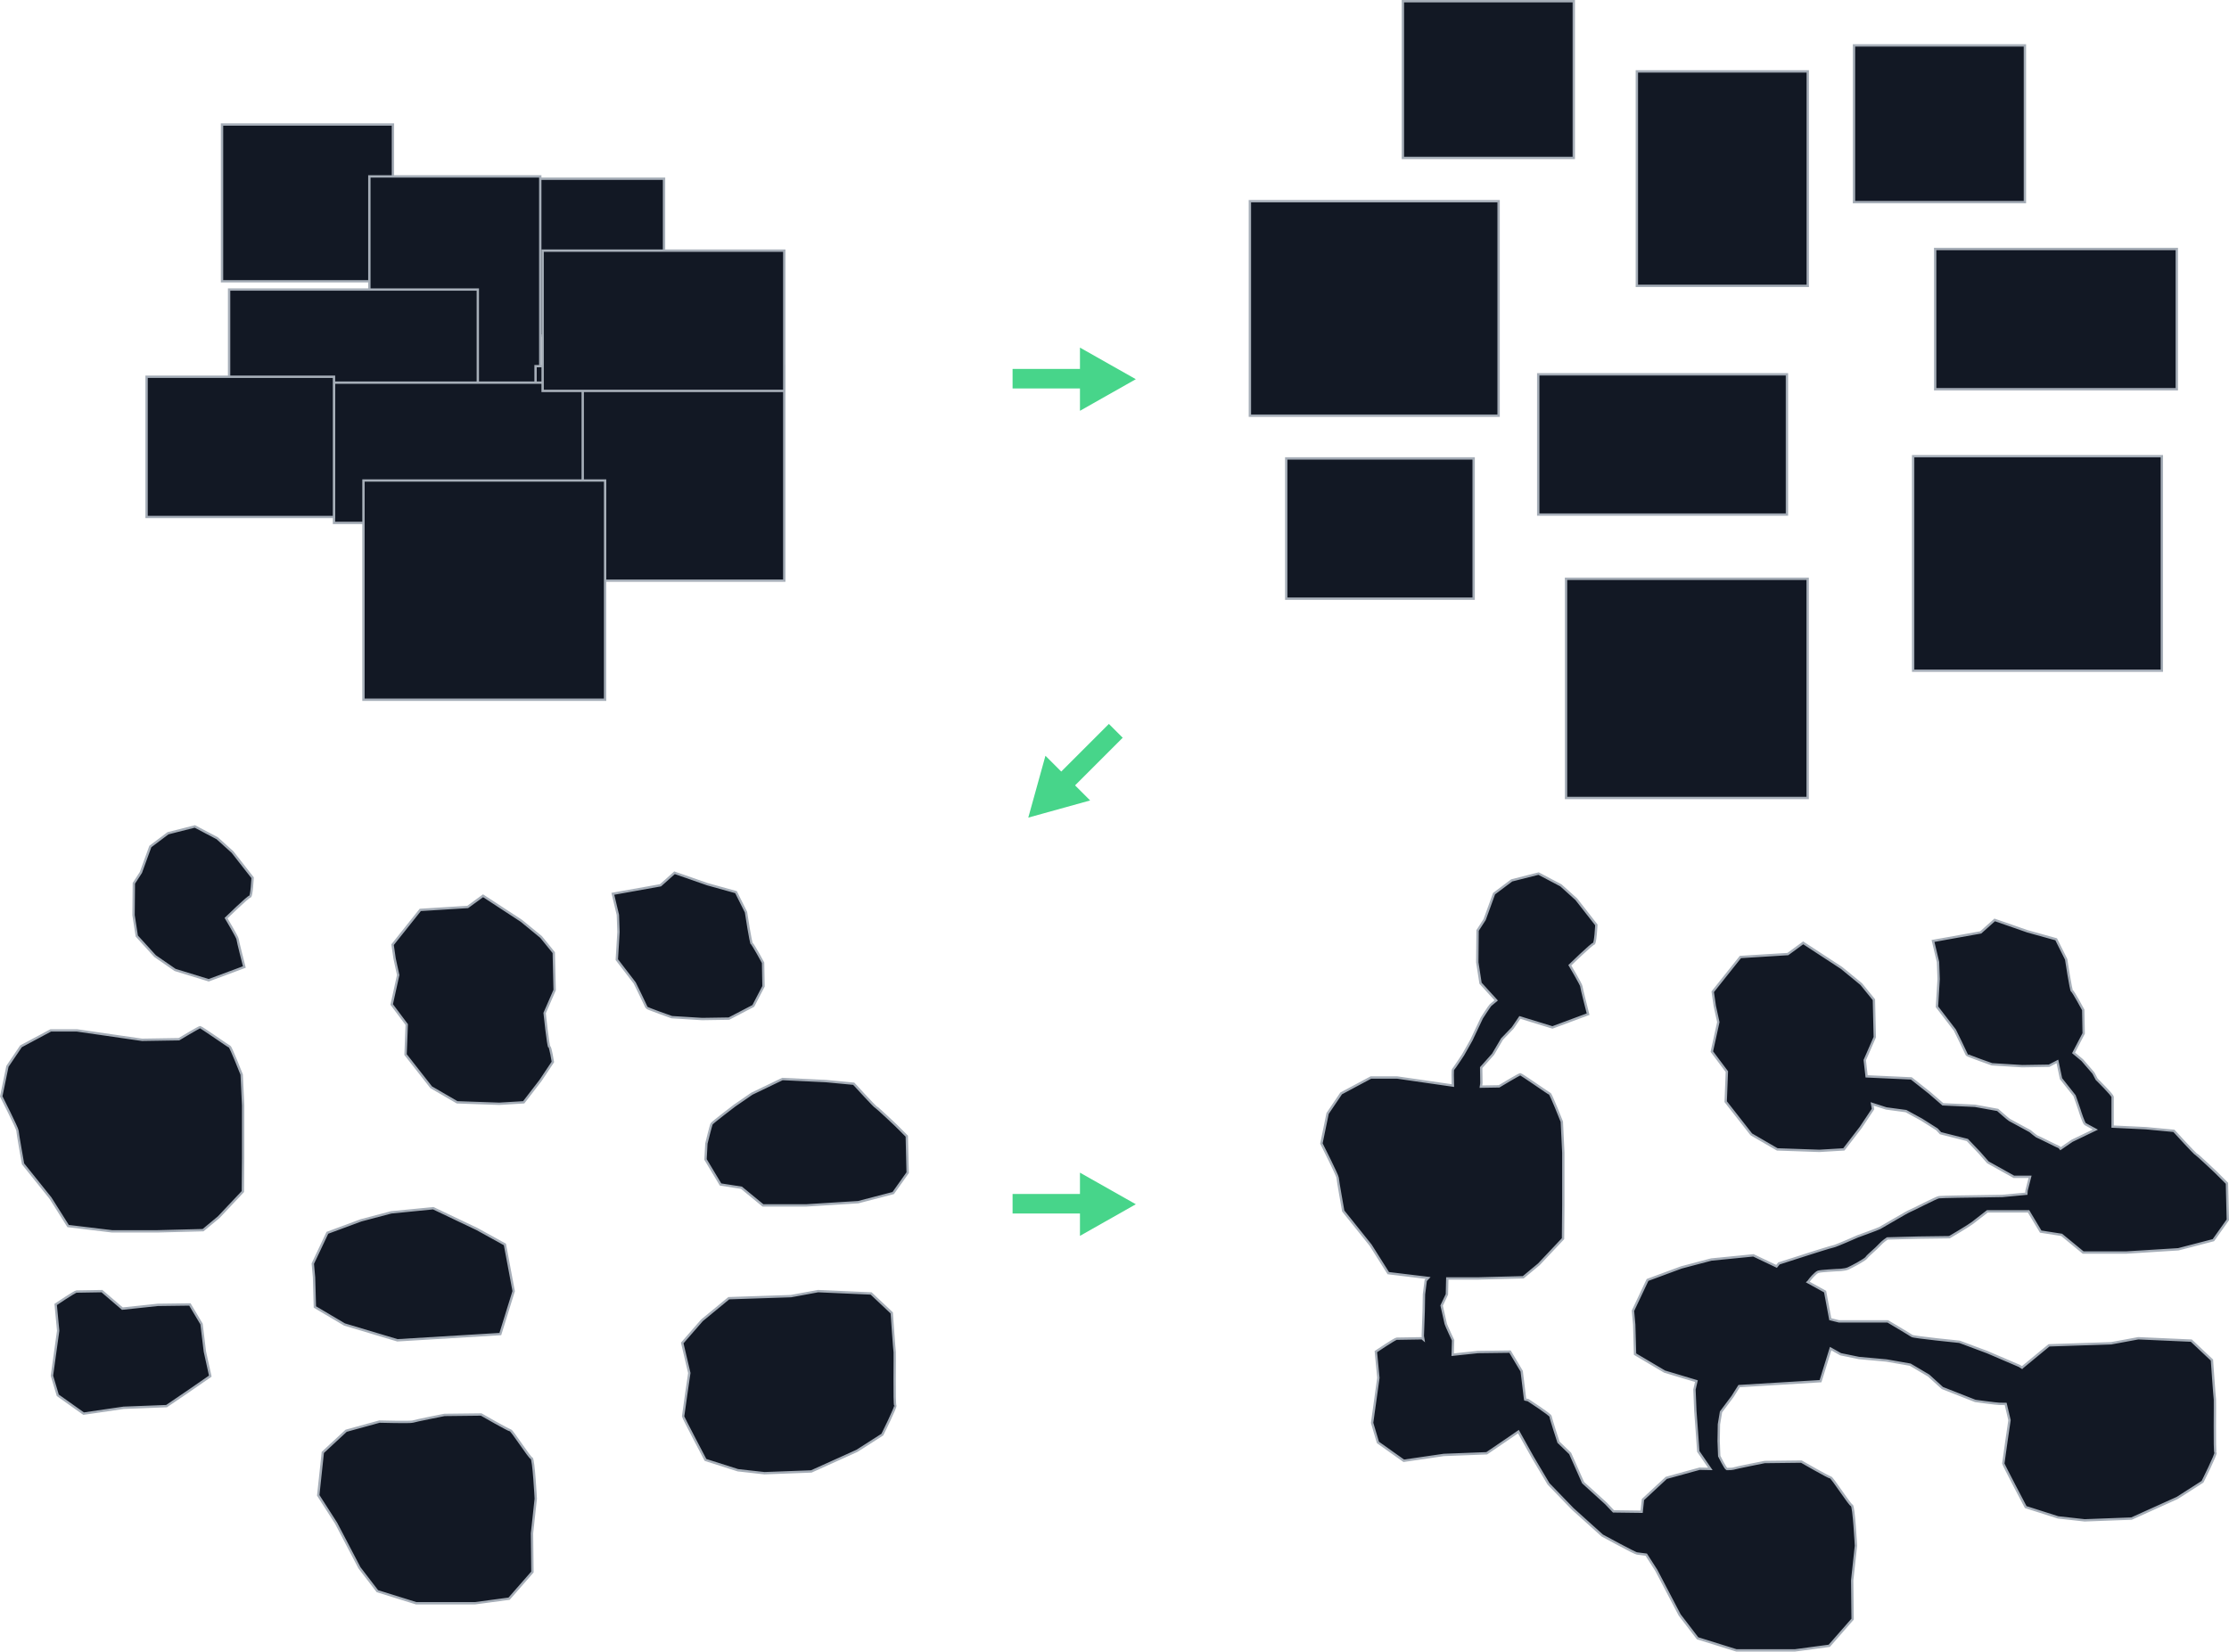
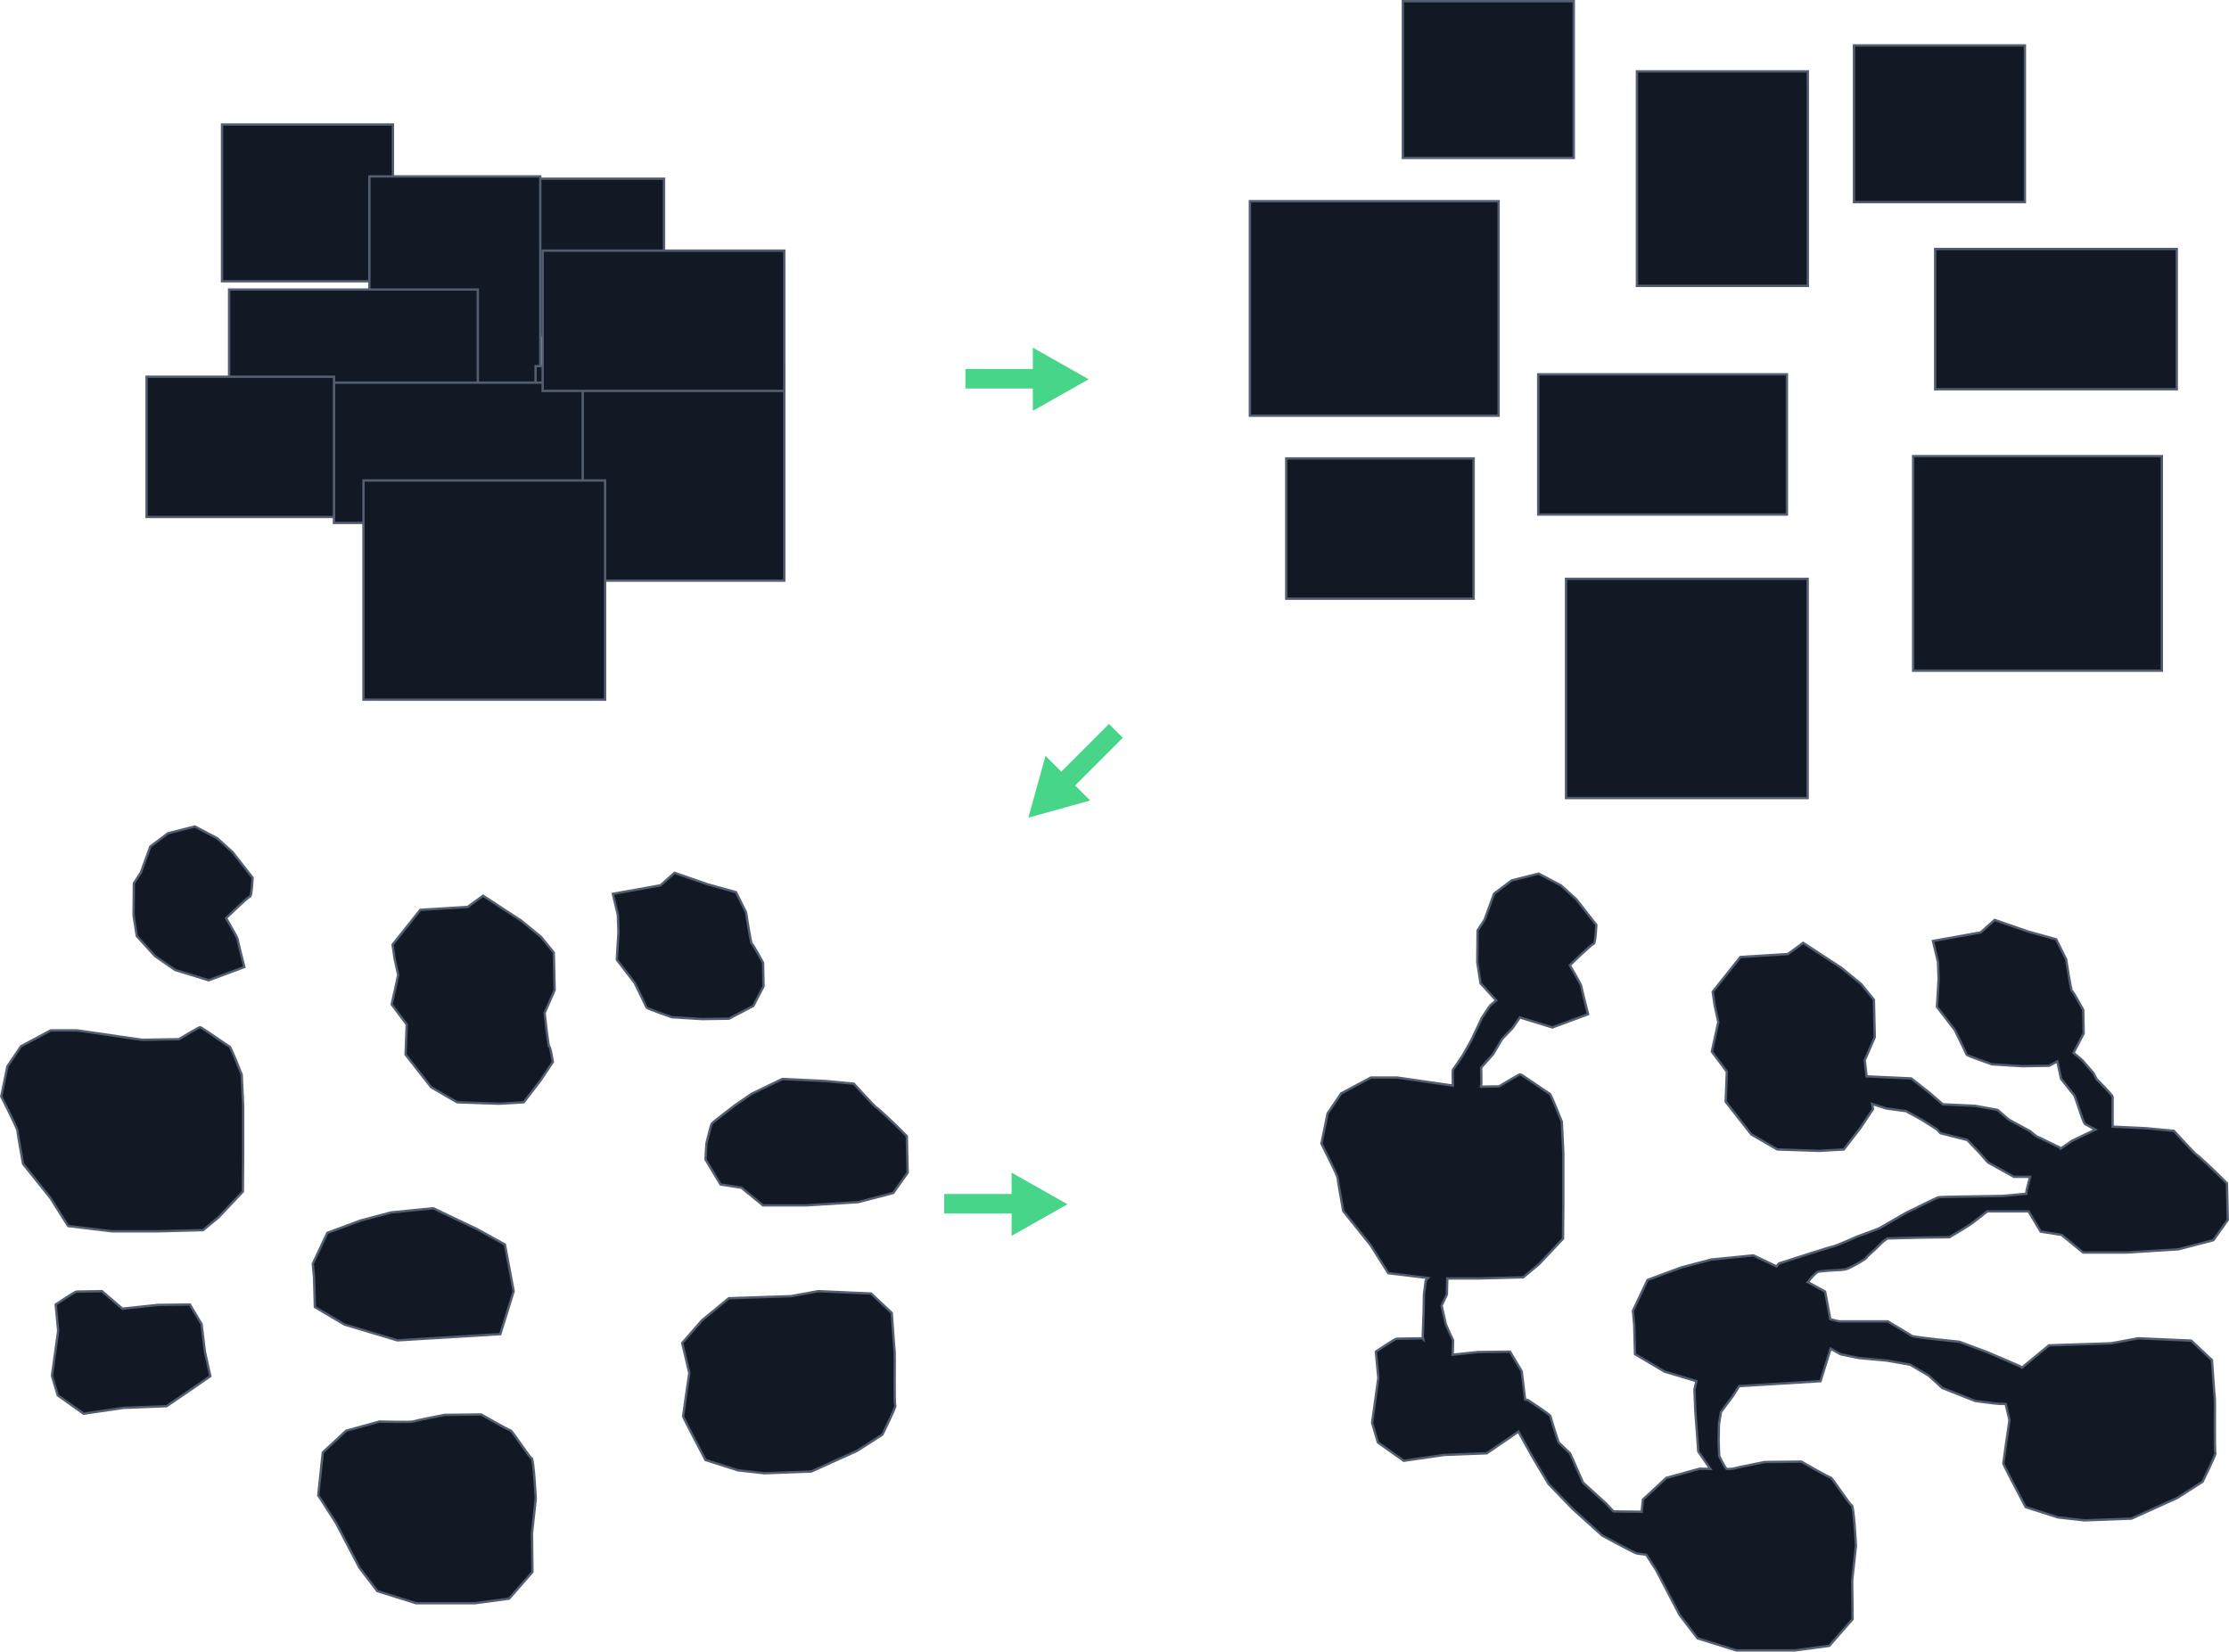
<svg xmlns="http://www.w3.org/2000/svg" width="250.17mm" height="185.38mm" version="1.1" viewBox="0 0 250.17 185.38">
-   <g transform="translate(35.481 -50.586)">
-     <g fill="#121824" stroke="#a6aeb8" stroke-linecap="round" stroke-width=".265">
-       <rect x="-10.562" y="64.563" width="19.182" height="17.595" />
-       <rect x="19.865" y="70.648" width="19.182" height="17.595" />
-       <rect x="5.974" y="70.384" width="19.182" height="24.077" />
-       <rect x="-9.768" y="83.084" width="27.914" height="24.077" />
-       <rect x="24.627" y="91.683" width="27.914" height="24.077" />
-       <rect x="2.006" y="93.535" width="27.914" height="15.743" />
-       <rect x="-19.029" y="92.873" width="21.034" height="15.743" />
-       <rect x="25.421" y="78.718" width="27.12" height="15.743" />
-       <rect x="5.313" y="104.52" width="27.12" height="24.606" />
-       <rect x="121.97" y="50.718" width="19.182" height="17.595" />
-       <rect x="172.6" y="55.681" width="19.182" height="17.595" />
-       <rect x="148.23" y="58.597" width="19.182" height="24.077" />
-       <rect x="104.8" y="73.168" width="27.914" height="24.077" />
-       <rect x="179.24" y="101.79" width="27.914" height="24.077" />
-       <rect x="137.16" y="92.599" width="27.914" height="15.743" />
-       <rect x="108.88" y="102.04" width="21.034" height="15.743" />
-       <rect x="181.71" y="78.531" width="27.12" height="15.743" />
-       <rect x="140.28" y="115.55" width="27.12" height="24.606" />
-       <path d="m-29.819 185.06-3.076-3.837s-0.628-3.506-0.628-3.737-1.819-3.837-1.819-3.837l0.695-3.373 1.521-2.249 3.34-1.786h2.943l7.309 1.058 4.134-0.066s2.249-1.356 2.381-1.356c0.132 0 3.175 2.15 3.307 2.183 0.132 0.033 1.356 3.142 1.356 3.142l0.165 3.473v5.92l-0.033 3.737-2.712 2.877-1.753 1.455-5.093 0.132h-5.126l-4.928-0.595z" />
-       <path d="m-13.613 143.35-3.01 0.761-1.984 1.488-1.058 2.91-0.794 1.224-0.033 3.572 0.364 2.348 2.05 2.249 2.249 1.554 3.77 1.158 4.002-1.488s-0.761-2.977-0.761-3.142c0-0.165-1.29-2.348-1.29-2.348s2.481-2.414 2.679-2.414c0.198 0 0.298-2.117 0.298-2.117l-2.249-2.877-1.72-1.554z" />
-       <path d="m8.579 156.62 3.109-3.903 5.325-0.331 1.72-1.257 4.3 2.811 2.216 1.819 1.422 1.753 0.099 4.2-1.125 2.58s0.397 3.803 0.529 3.803c0.132 0 0.397 1.687 0.397 1.687l-1.389 2.084-1.885 2.447-2.745 0.165-4.729-0.165-2.91-1.687-2.877-3.671 0.132-3.373-1.687-2.249 0.728-3.307-0.397-1.819z" />
-       <path d="m33.302 150.91 5.355-0.959 1.567-1.403 3.695 1.286 3.204 0.889 1.123 2.245s0.538 3.555 0.655 3.555 1.263 2.128 1.263 2.128l0.047 2.643-1.146 2.198-2.736 1.427-3.017 0.047-3.391-0.21s-2.806-0.982-2.83-1.076c-0.023-0.093-1.333-2.76-1.333-2.76l-2.011-2.619 0.187-3.11-0.07-1.918z" />
-       <path d="m43.801 178.94s0.496-2.05 0.595-2.216c0.099-0.165 2.58-2.05 2.58-2.05l1.918-1.323 3.44-1.654 4.862 0.232 3.142 0.298s2.381 2.613 2.514 2.646c0.132 0.033 2.249 2.05 2.249 2.05l1.191 1.191 0.099 4.101-1.621 2.282-3.936 1.025-5.854 0.364h-4.829l-2.414-1.984-2.348-0.364-1.687-2.811z" />
-       <path d="m43.305 198.78 3.01-2.481 6.978-0.232 3.043-0.562 5.953 0.265 2.315 2.183s0.298 4.266 0.331 4.399c0.033 0.132-0.066 5.887 0.066 5.986 0.132 0.099-1.455 3.274-1.455 3.274l-2.844 1.819-5.126 2.315-5.259 0.198-2.977-0.331-3.638-1.158s-2.514-4.763-2.514-4.895 0.695-4.862 0.695-4.862l-0.794-3.373z" />
-       <path d="m-0.374 192.42 1.637-3.461 3.788-1.403 3.368-0.889 4.724-0.468 4.911 2.339 3.134 1.731 0.982 5.239-1.497 4.817-11.553 0.702-5.94-1.777-3.321-1.964-0.094-3.321z" />
-       <path d="m-28.952 199.95-0.281-2.947s2.151-1.45 2.339-1.45c0.187 0 2.853-0.047 2.853-0.047l2.292 1.964 3.976-0.421 3.602-0.047 1.31 2.198 0.374 3.087 0.608 2.76-2.572 1.777-2.339 1.59-4.817 0.187-4.49 0.655-2.9-2.058-0.655-2.198z" />
-       <path d="m0.749 213.61 2.619-2.432 3.742-1.029s3.508 0.094 3.742 0c0.234-0.093 3.555-0.748 3.555-0.748l4.116-0.047s3.087 1.777 3.274 1.777c0.187 0 2.151 3.087 2.385 3.134 0.234 0.047 0.468 4.537 0.468 4.537l-0.421 3.882 0.047 4.35-2.619 2.993-3.835 0.515h-6.595l-4.35-1.356-2.011-2.619-2.619-5.005-2.011-3.134z" />
-       <path d="m137.2 148.64-3.01 0.761-1.984 1.488-1.058 2.91-0.794 1.224-0.033 3.572 0.364 2.348 1.759 1.93c-0.272 0.227-0.6 0.501-0.631 0.525-0.093 0.07-0.982 1.45-0.982 1.45l-1.169 2.479-0.936 1.661s-1.029 1.566-1.122 1.637c-0.067 0.05-0.042 1.097-0.02 1.809l-6.258-0.906h-2.943l-3.34 1.786-1.521 2.249-0.695 3.373s1.819 3.605 1.819 3.837 0.628 3.737 0.628 3.737l3.076 3.837 1.984 3.142 4.468 0.54-0.268 0.287-0.198 1.554-0.033 1.918-0.099 2.745 0.063 0.385-0.138-0.119s-2.666 0.046-2.853 0.046c-0.187 0-2.338 1.45-2.338 1.45l0.281 2.947-0.702 5.051 0.655 2.198 2.9 2.058 4.49-0.655 4.817-0.187 2.339-1.59 1.218-0.841 1.603 2.871 1.777 2.993 2.713 2.807 3.321 2.993s3.695 2.011 3.882 2.011c0.056 0 0.501 0.059 1.052 0.135l1.132 1.764 2.619 5.005 2.011 2.619 4.35 1.356h6.595l3.835-0.514 2.619-2.994-0.047-4.35 0.421-3.882s-0.234-4.49-0.468-4.537c-0.234-0.047-2.198-3.134-2.385-3.134s-3.274-1.778-3.274-1.778l-4.116 0.047s-3.32 0.655-3.554 0.748c-0.059 0.024-0.327 0.035-0.694 0.039-0.177-0.069-0.852-1.451-0.852-1.451l-0.066-1.687 0.033-1.885 0.232-1.389 1.29-1.72 0.741-1.175 9.139-0.555 1.135-3.654c0.576 0.321 1.124 0.633 1.124 0.633l2.058 0.421 3.087 0.281 2.666 0.468 2.058 1.216 1.544 1.403 3.695 1.45s2.385 0.327 2.712 0.327c0.069 0 0.447 7e-3 0.701 0.01l0.429 1.822s-0.695 4.729-0.695 4.862 2.514 4.895 2.514 4.895l3.638 1.158 2.977 0.331 5.259-0.198 5.126-2.315 2.844-1.819s1.587-3.175 1.455-3.274c-0.132-0.099-0.033-5.854-0.066-5.986-0.033-0.132-0.331-4.399-0.331-4.399l-2.315-2.183-5.953-0.265-3.043 0.562-6.978 0.232-3.01 2.481-0.017 0.019c-0.108-0.07-0.29-0.187-0.29-0.187l-3.601-1.544-3.134-1.169s-5.145-0.514-5.332-0.655c-0.187-0.14-2.712-1.637-2.712-1.637h-5.473l-0.977-0.241-0.581-3.098-1.933-1.067c0.033-0.028 0.06-0.055 0.076-0.083 0.14-0.234 0.795-0.982 1.076-1.076 0.281-0.093 2.105-0.187 2.105-0.187s0.842 0 1.262-0.187 1.918-0.983 2.058-1.216c0.14-0.234 1.076-0.982 1.45-1.403s0.888-0.748 0.888-0.748l3.508-0.093 3.461-0.046s2.151-1.263 2.572-1.591c0.421-0.327 1.684-1.31 1.684-1.31h4.627l1.364 2.274 2.348 0.364 2.414 1.984h4.829l5.854-0.364 3.936-1.025 1.621-2.282-0.099-4.101-1.191-1.191s-2.117-2.017-2.249-2.05c-0.132-0.033-2.514-2.646-2.514-2.646l-3.142-0.298-3.737-0.178v-3.328c0-0.232-1.786-1.984-1.786-1.984l-0.364-0.695-1.257-1.455-0.977-0.814 1.135-2.178-0.047-2.643s-1.146-2.128-1.263-2.128-0.655-3.555-0.655-3.555l-1.122-2.245-3.204-0.889-3.695-1.286-1.567 1.403-5.356 0.959 0.561 2.362 0.07 1.918-0.187 3.11 2.011 2.619s1.31 2.666 1.333 2.76c0.023 0.093 2.829 1.076 2.829 1.076l3.391 0.21 3.017-0.047 0.936-0.488 0.407 1.939 1.521 1.918s0.529 1.488 0.562 1.621c0.033 0.132 0.463 1.455 0.628 1.554 0.13 0.078 0.791 0.433 1.14 0.622l-2.628 1.264-1.275 0.879c-0.083-0.103-0.15-0.177-0.18-0.184-0.132-0.033-2.282-1.125-2.414-1.158-0.132-0.033-0.827-0.628-0.827-0.628s-2.183-1.191-2.315-1.257c-0.132-0.066-1.323-1.125-1.323-1.125l-2.547-0.463-3.605-0.165-1.488-1.29-2.05-1.621-5.02-0.229c-0.109-0.909-0.206-1.821-0.206-1.821l1.125-2.58-0.099-4.2-1.422-1.753-2.216-1.819-4.3-2.811-1.72 1.257-5.325 0.331-3.109 3.903 0.232 1.587 0.397 1.819-0.728 3.307 1.687 2.249-0.132 3.373 2.877 3.671 2.91 1.687 4.729 0.165 2.745-0.165 1.885-2.447 1.389-2.084s-0.056-0.317-0.102-0.577l1.59 0.511 2.216 0.298s1.587 0.86 1.753 0.959c0.165 0.099 1.72 1.091 1.72 1.091l0.397 0.43 3.01 0.761 1.356 1.422 0.959 1.091 2.91 1.621h1.817c-0.177 0.657-0.395 1.554-0.395 1.554l-0.019 0.343-2.701 0.25s-2.76 0.047-2.947 0.047c-0.187 0-3.835 0.047-4.162 0.093-0.327 0.047-2.994 1.45-3.274 1.543-0.281 0.094-3.087 1.777-3.368 1.918-0.281 0.14-2.479 0.935-2.479 0.935s-2.432 1.076-2.712 1.123c-0.281 0.047-2.479 0.748-2.479 0.748l-3.648 1.169-0.268 0.331-2.599-1.238-4.724 0.468-3.368 0.889-3.788 1.403-1.637 3.461 0.141 1.544 0.093 3.321 3.321 1.964 3.565 1.067-0.218 0.945 0.099 2.414 0.165 2.216 0.165 2.315 1.352 1.964c-0.536-0.011-1.2-0.024-1.2-0.024l-3.742 1.029-2.619 2.432-0.146 1.371-3.16-0.042-0.842-0.889-2.572-2.338-1.45-3.274-1.31-1.263s-0.889-2.712-0.889-2.9c0-0.187-2.525-1.824-2.525-1.824l-0.321-0.064-0.021-0.095-0.374-3.087-1.31-2.198-3.601 0.046-2.834 0.3 0.048-1.613s-0.794-1.687-0.827-1.852c-0.033-0.165-0.463-2.05-0.463-2.05l0.595-1.257 0.033-1.488 8e-3 -0.298h3.431l5.093-0.132 1.753-1.455 2.712-2.877 0.033-3.737v-5.92l-0.165-3.473s-1.224-3.109-1.356-3.142c-0.132-0.033-3.175-2.183-3.307-2.183s-2.381 1.356-2.381 1.356l-2.039 0.033 0.054-0.384-0.023-1.754 1.333-1.497 1.006-1.707 1.193-1.239 0.809-1.188 3.655 1.122 4.002-1.488s-0.761-2.977-0.761-3.142c0-0.165-1.29-2.348-1.29-2.348s2.481-2.414 2.679-2.414c0.198 0 0.298-2.117 0.298-2.117l-2.249-2.877-1.72-1.554z" />
+   <g fill="#121824" stroke="#535e70" stroke-linecap="round" stroke-width=".265">
+     <rect x="24.919" y="13.977" width="19.182" height="17.595" />
+     <rect x="55.346" y="20.062" width="19.182" height="17.595" />
+     <rect x="41.455" y="19.798" width="19.182" height="24.077" />
+     <rect x="25.713" y="32.498" width="27.914" height="24.077" />
+     <rect x="60.109" y="41.097" width="27.914" height="24.077" />
+     <rect x="37.487" y="42.949" width="27.914" height="15.743" />
+     <rect x="16.452" y="42.287" width="21.034" height="15.743" />
+     <rect x="60.902" y="28.132" width="27.12" height="15.743" />
+     <rect x="40.794" y="53.929" width="27.12" height="24.606" />
+     <rect x="157.45" y=".132" width="19.182" height="17.595" />
+     <rect x="208.08" y="5.095" width="19.182" height="17.595" />
+     <rect x="183.72" y="8.011" width="19.182" height="24.077" />
+     <rect x="140.28" y="22.582" width="27.914" height="24.077" />
+     <rect x="214.72" y="51.199" width="27.914" height="24.077" />
+     <rect x="172.64" y="42.013" width="27.914" height="15.743" />
+     <rect x="144.36" y="51.455" width="21.034" height="15.743" />
+     <rect x="217.19" y="27.945" width="27.12" height="15.743" />
+     <rect x="175.76" y="64.967" width="27.12" height="24.606" />
+     <path d="m5.662 134.47-3.076-3.837s-0.628-3.506-0.628-3.737-1.819-3.836-1.819-3.836l0.695-3.373 1.521-2.249 3.34-1.786h2.943l7.309 1.058 4.134-0.066s2.249-1.356 2.381-1.356 3.175 2.15 3.307 2.183c0.132 0.033 1.356 3.142 1.356 3.142l0.165 3.473v5.92l-0.033 3.737-2.712 2.877-1.753 1.455-5.093 0.132h-5.126l-4.928-0.595z" />
+     <path d="m21.868 92.767-3.01 0.761-1.984 1.488-1.058 2.91-0.794 1.224-0.033 3.572 0.364 2.348 2.05 2.249 2.249 1.554 3.77 1.158 4.002-1.488s-0.761-2.977-0.761-3.142c0-0.165-1.29-2.348-1.29-2.348s2.481-2.414 2.679-2.414c0.198 0 0.298-2.117 0.298-2.117l-2.249-2.877-1.72-1.554z" />
+     <path d="m44.06 106.03 3.109-3.903 5.325-0.331 1.72-1.257 4.3 2.811 2.216 1.819 1.422 1.753 0.099 4.2-1.125 2.58s0.397 3.803 0.529 3.803 0.397 1.687 0.397 1.687l-1.389 2.084-1.885 2.447-2.745 0.165-4.729-0.165-2.91-1.687-2.877-3.671 0.132-3.373-1.687-2.249 0.728-3.307-0.397-1.819z" />
+     <path d="m68.783 100.33 5.355-0.959 1.567-1.403 3.695 1.286 3.204 0.889 1.123 2.245s0.538 3.555 0.655 3.555c0.117 0 1.263 2.128 1.263 2.128l0.047 2.643-1.146 2.198-2.736 1.427-3.017 0.047-3.391-0.21s-2.806-0.982-2.83-1.076c-0.023-0.094-1.333-2.76-1.333-2.76l-2.011-2.619 0.187-3.11-0.07-1.918z" />
+     <path d="m79.282 128.35s0.496-2.05 0.595-2.216c0.099-0.165 2.58-2.05 2.58-2.05l1.918-1.323 3.44-1.654 4.862 0.232 3.142 0.298s2.381 2.613 2.514 2.646c0.132 0.033 2.249 2.05 2.249 2.05l1.191 1.191 0.099 4.101-1.621 2.282-3.936 1.025-5.854 0.364h-4.829l-2.414-1.984-2.348-0.364-1.687-2.811z" />
+     <path d="m78.786 148.2 3.01-2.481 6.978-0.232 3.043-0.562 5.953 0.265 2.315 2.183s0.298 4.266 0.331 4.399c0.033 0.132-0.066 5.887 0.066 5.986 0.132 0.099-1.455 3.274-1.455 3.274l-2.844 1.819-5.126 2.315-5.259 0.198-2.977-0.331-3.638-1.158s-2.514-4.763-2.514-4.895 0.695-4.862 0.695-4.862l-0.794-3.373z" />
+     <path d="m35.107 141.84 1.637-3.461 3.788-1.403 3.368-0.889 4.724-0.468 4.911 2.339 3.134 1.731 0.982 5.239-1.497 4.817-11.553 0.702-5.94-1.777-3.321-1.964-0.093-3.321z" />
+     <path d="m6.53 149.37-0.281-2.947s2.151-1.45 2.339-1.45 2.853-0.047 2.853-0.047l2.292 1.964 3.976-0.421 3.602-0.047 1.31 2.198 0.374 3.087 0.608 2.76-2.572 1.777-2.339 1.59-4.817 0.187-4.49 0.655-2.9-2.058-0.655-2.198z" />
+     <path d="m36.23 163.02 2.619-2.432 3.742-1.029s3.508 0.094 3.742 0c0.234-0.093 3.555-0.748 3.555-0.748l4.116-0.047s3.087 1.777 3.274 1.777c0.187 0 2.151 3.087 2.385 3.134 0.234 0.047 0.468 4.537 0.468 4.537l-0.421 3.882 0.047 4.35-2.619 2.993-3.835 0.515h-6.595l-4.35-1.356-2.011-2.619-2.619-5.005-2.011-3.134z" />
+     <path d="m172.68 98.058-3.01 0.761-1.984 1.488-1.058 2.91-0.794 1.224-0.033 3.572 0.364 2.348 1.759 1.93c-0.272 0.227-0.6 0.501-0.631 0.525-0.093 0.07-0.982 1.45-0.982 1.45l-1.169 2.479-0.936 1.661s-1.029 1.566-1.122 1.637c-0.067 0.05-0.042 1.097-0.02 1.809l-6.258-0.906h-2.943l-3.34 1.786-1.521 2.249-0.695 3.373s1.819 3.605 1.819 3.836 0.628 3.737 0.628 3.737l3.076 3.837 1.984 3.142 4.468 0.54-0.268 0.287-0.198 1.554-0.033 1.918-0.099 2.745 0.063 0.384-0.139-0.119s-2.666 0.046-2.853 0.046c-0.187 0-2.338 1.45-2.338 1.45l0.281 2.947-0.702 5.051 0.655 2.198 2.9 2.058 4.49-0.655 4.817-0.187 2.339-1.59 1.218-0.841 1.603 2.871 1.777 2.993 2.713 2.807 3.321 2.993s3.695 2.011 3.882 2.011c0.056 0 0.501 0.059 1.052 0.135l1.132 1.764 2.619 5.005 2.011 2.619 4.35 1.356h6.595l3.835-0.514 2.619-2.994-0.047-4.35 0.421-3.882s-0.234-4.49-0.468-4.537c-0.234-0.047-2.198-3.134-2.385-3.134-0.187 0-3.274-1.778-3.274-1.778l-4.116 0.047s-3.32 0.655-3.554 0.748c-0.059 0.024-0.327 0.035-0.694 0.039-0.177-0.069-0.852-1.451-0.852-1.451l-0.066-1.687 0.033-1.885 0.232-1.389 1.29-1.72 0.741-1.175 9.139-0.555 1.135-3.654c0.576 0.321 1.124 0.633 1.124 0.633l2.058 0.421 3.087 0.281 2.666 0.468 2.058 1.216 1.544 1.403 3.695 1.45s2.385 0.327 2.712 0.327c0.069 0 0.447 7e-3 0.701 0.01l0.429 1.822s-0.695 4.729-0.695 4.862c0 0.132 2.514 4.895 2.514 4.895l3.638 1.158 2.977 0.331 5.259-0.198 5.126-2.315 2.844-1.819s1.587-3.175 1.455-3.274c-0.132-0.099-0.033-5.854-0.066-5.986-0.033-0.132-0.331-4.399-0.331-4.399l-2.315-2.183-5.953-0.265-3.043 0.562-6.978 0.232-3.01 2.481-0.017 0.019c-0.108-0.07-0.29-0.187-0.29-0.187l-3.601-1.544-3.134-1.169s-5.145-0.514-5.332-0.655c-0.187-0.14-2.712-1.637-2.712-1.637h-5.473l-0.977-0.241-0.581-3.098-1.933-1.067c0.033-0.028 0.06-0.055 0.076-0.083 0.14-0.234 0.795-0.982 1.076-1.076 0.281-0.093 2.105-0.187 2.105-0.187s0.842 0 1.262-0.187c0.421-0.187 1.918-0.983 2.058-1.216 0.14-0.234 1.076-0.982 1.45-1.403 0.374-0.421 0.888-0.748 0.888-0.748l3.508-0.093 3.461-0.046s2.151-1.263 2.572-1.591c0.421-0.327 1.684-1.31 1.684-1.31h4.627l1.364 2.274 2.348 0.364 2.414 1.984h4.829l5.854-0.364 3.936-1.025 1.621-2.282-0.099-4.101-1.191-1.191s-2.117-2.017-2.249-2.05c-0.132-0.033-2.514-2.646-2.514-2.646l-3.142-0.298-3.737-0.178v-3.328c0-0.232-1.786-1.984-1.786-1.984l-0.364-0.695-1.257-1.455-0.977-0.814 1.135-2.178-0.047-2.643s-1.146-2.128-1.263-2.128-0.655-3.555-0.655-3.555l-1.122-2.245-3.204-0.889-3.695-1.286-1.567 1.403-5.356 0.959 0.561 2.362 0.07 1.918-0.187 3.11 2.011 2.619s1.31 2.666 1.333 2.76c0.023 0.093 2.829 1.076 2.829 1.076l3.391 0.21 3.017-0.047 0.936-0.488 0.407 1.939 1.521 1.918s0.529 1.488 0.562 1.621c0.033 0.132 0.463 1.455 0.628 1.554 0.13 0.078 0.791 0.433 1.14 0.622l-2.628 1.264-1.275 0.879c-0.083-0.103-0.15-0.177-0.18-0.184-0.132-0.033-2.282-1.125-2.414-1.158-0.132-0.033-0.827-0.628-0.827-0.628s-2.183-1.191-2.315-1.257c-0.132-0.066-1.323-1.125-1.323-1.125l-2.547-0.463-3.605-0.165-1.488-1.29-2.05-1.621-5.02-0.229c-0.109-0.909-0.206-1.821-0.206-1.821l1.125-2.58-0.099-4.2-1.422-1.753-2.216-1.819-4.3-2.811-1.72 1.257-5.325 0.331-3.109 3.903 0.232 1.587 0.397 1.819-0.728 3.307 1.687 2.249-0.132 3.373 2.877 3.671 2.91 1.687 4.729 0.165 2.745-0.165 1.885-2.447 1.389-2.084s-0.056-0.317-0.102-0.577l1.59 0.511 2.216 0.298s1.587 0.86 1.753 0.959c0.165 0.099 1.72 1.091 1.72 1.091l0.397 0.43 3.01 0.761 1.356 1.422 0.959 1.091 2.91 1.621h1.817c-0.177 0.657-0.395 1.554-0.395 1.554l-0.019 0.343-2.701 0.25s-2.76 0.047-2.947 0.047-3.835 0.047-4.162 0.093c-0.327 0.047-2.994 1.45-3.274 1.543-0.281 0.094-3.087 1.777-3.368 1.918-0.281 0.14-2.479 0.935-2.479 0.935s-2.432 1.076-2.712 1.123c-0.281 0.047-2.479 0.748-2.479 0.748l-3.648 1.169-0.268 0.331-2.599-1.238-4.724 0.468-3.368 0.889-3.788 1.403-1.637 3.461 0.141 1.544 0.093 3.321 3.321 1.964 3.565 1.067-0.218 0.945 0.099 2.414 0.165 2.216 0.165 2.315 1.352 1.964c-0.536-0.011-1.2-0.024-1.2-0.024l-3.742 1.029-2.619 2.432-0.146 1.371-3.16-0.042-0.842-0.889-2.572-2.338-1.45-3.274-1.31-1.263s-0.889-2.712-0.889-2.9c0-0.187-2.525-1.824-2.525-1.824l-0.321-0.064-0.021-0.095-0.374-3.087-1.31-2.198-3.601 0.046-2.834 0.3 0.048-1.613s-0.794-1.687-0.827-1.852c-0.033-0.165-0.463-2.05-0.463-2.05l0.595-1.257 0.033-1.488 8e-3 -0.298h3.431l5.093-0.132 1.753-1.455 2.712-2.877 0.033-3.737v-5.92l-0.165-3.473s-1.224-3.109-1.356-3.142c-0.132-0.033-3.175-2.183-3.307-2.183-0.132 0-2.381 1.356-2.381 1.356l-2.039 0.033 0.054-0.384-0.023-1.754 1.333-1.497 1.006-1.707 1.193-1.239 0.809-1.188 3.655 1.122 4.002-1.488s-0.761-2.977-0.761-3.142c0-0.165-1.29-2.348-1.29-2.348s2.481-2.414 2.679-2.414 0.298-2.117 0.298-2.117l-2.249-2.877-1.72-1.554z" />
+   </g>
+   <g fill="#47d58a">
+     <g transform="matrix(.23548 0 0 .23075 -36.677 -186.58)">
+       <rect transform="rotate(-90)" x="-997.56" y="615.9" width="9.5" height="43.5" />
+       <path transform="rotate(-90 730.52 904.44)" d="m641.9 848.56-15.372-26.625h30.744z" />
    </g>
-     <g fill="#47d58a">
-       <g transform="matrix(.23548 0 0 .23075 -66.867 -136)">
-         <rect transform="rotate(-90)" x="-997.56" y="615.9" width="9.5" height="43.5" />
-         <path transform="rotate(-90 730.52 904.44)" d="m641.9 848.56-15.372-26.625h30.744z" />
-       </g>
-       <g transform="matrix(-.16651 .16651 -.16316 -.16316 354.29 192.05)">
-         <rect transform="rotate(-90)" x="-997.56" y="615.9" width="9.5" height="43.5" />
-         <path transform="rotate(-90 730.52 904.44)" d="m641.9 848.56-15.372-26.625h30.744z" />
-       </g>
-       <g transform="matrix(.23548 0 0 .23075 -66.867 -43.393)">
-         <rect transform="rotate(-90)" x="-997.56" y="615.9" width="9.5" height="43.5" />
-         <path transform="rotate(-90 730.52 904.44)" d="m641.9 848.56-15.372-26.625h30.744z" />
-       </g>
+     <g transform="matrix(-.16651 .16651 -.16316 -.16316 389.78 141.47)">
+       <rect transform="rotate(-90)" x="-997.56" y="615.9" width="9.5" height="43.5" />
+       <path transform="rotate(-90 730.52 904.44)" d="m641.9 848.56-15.372-26.625h30.744z" />
+     </g>
+     <g transform="matrix(.23548 0 0 .23075 -39.058 -93.979)">
+       <rect transform="rotate(-90)" x="-997.56" y="615.9" width="9.5" height="43.5" />
+       <path transform="rotate(-90 730.52 904.44)" d="m641.9 848.56-15.372-26.625h30.744z" />
    </g>
  </g>
</svg>
